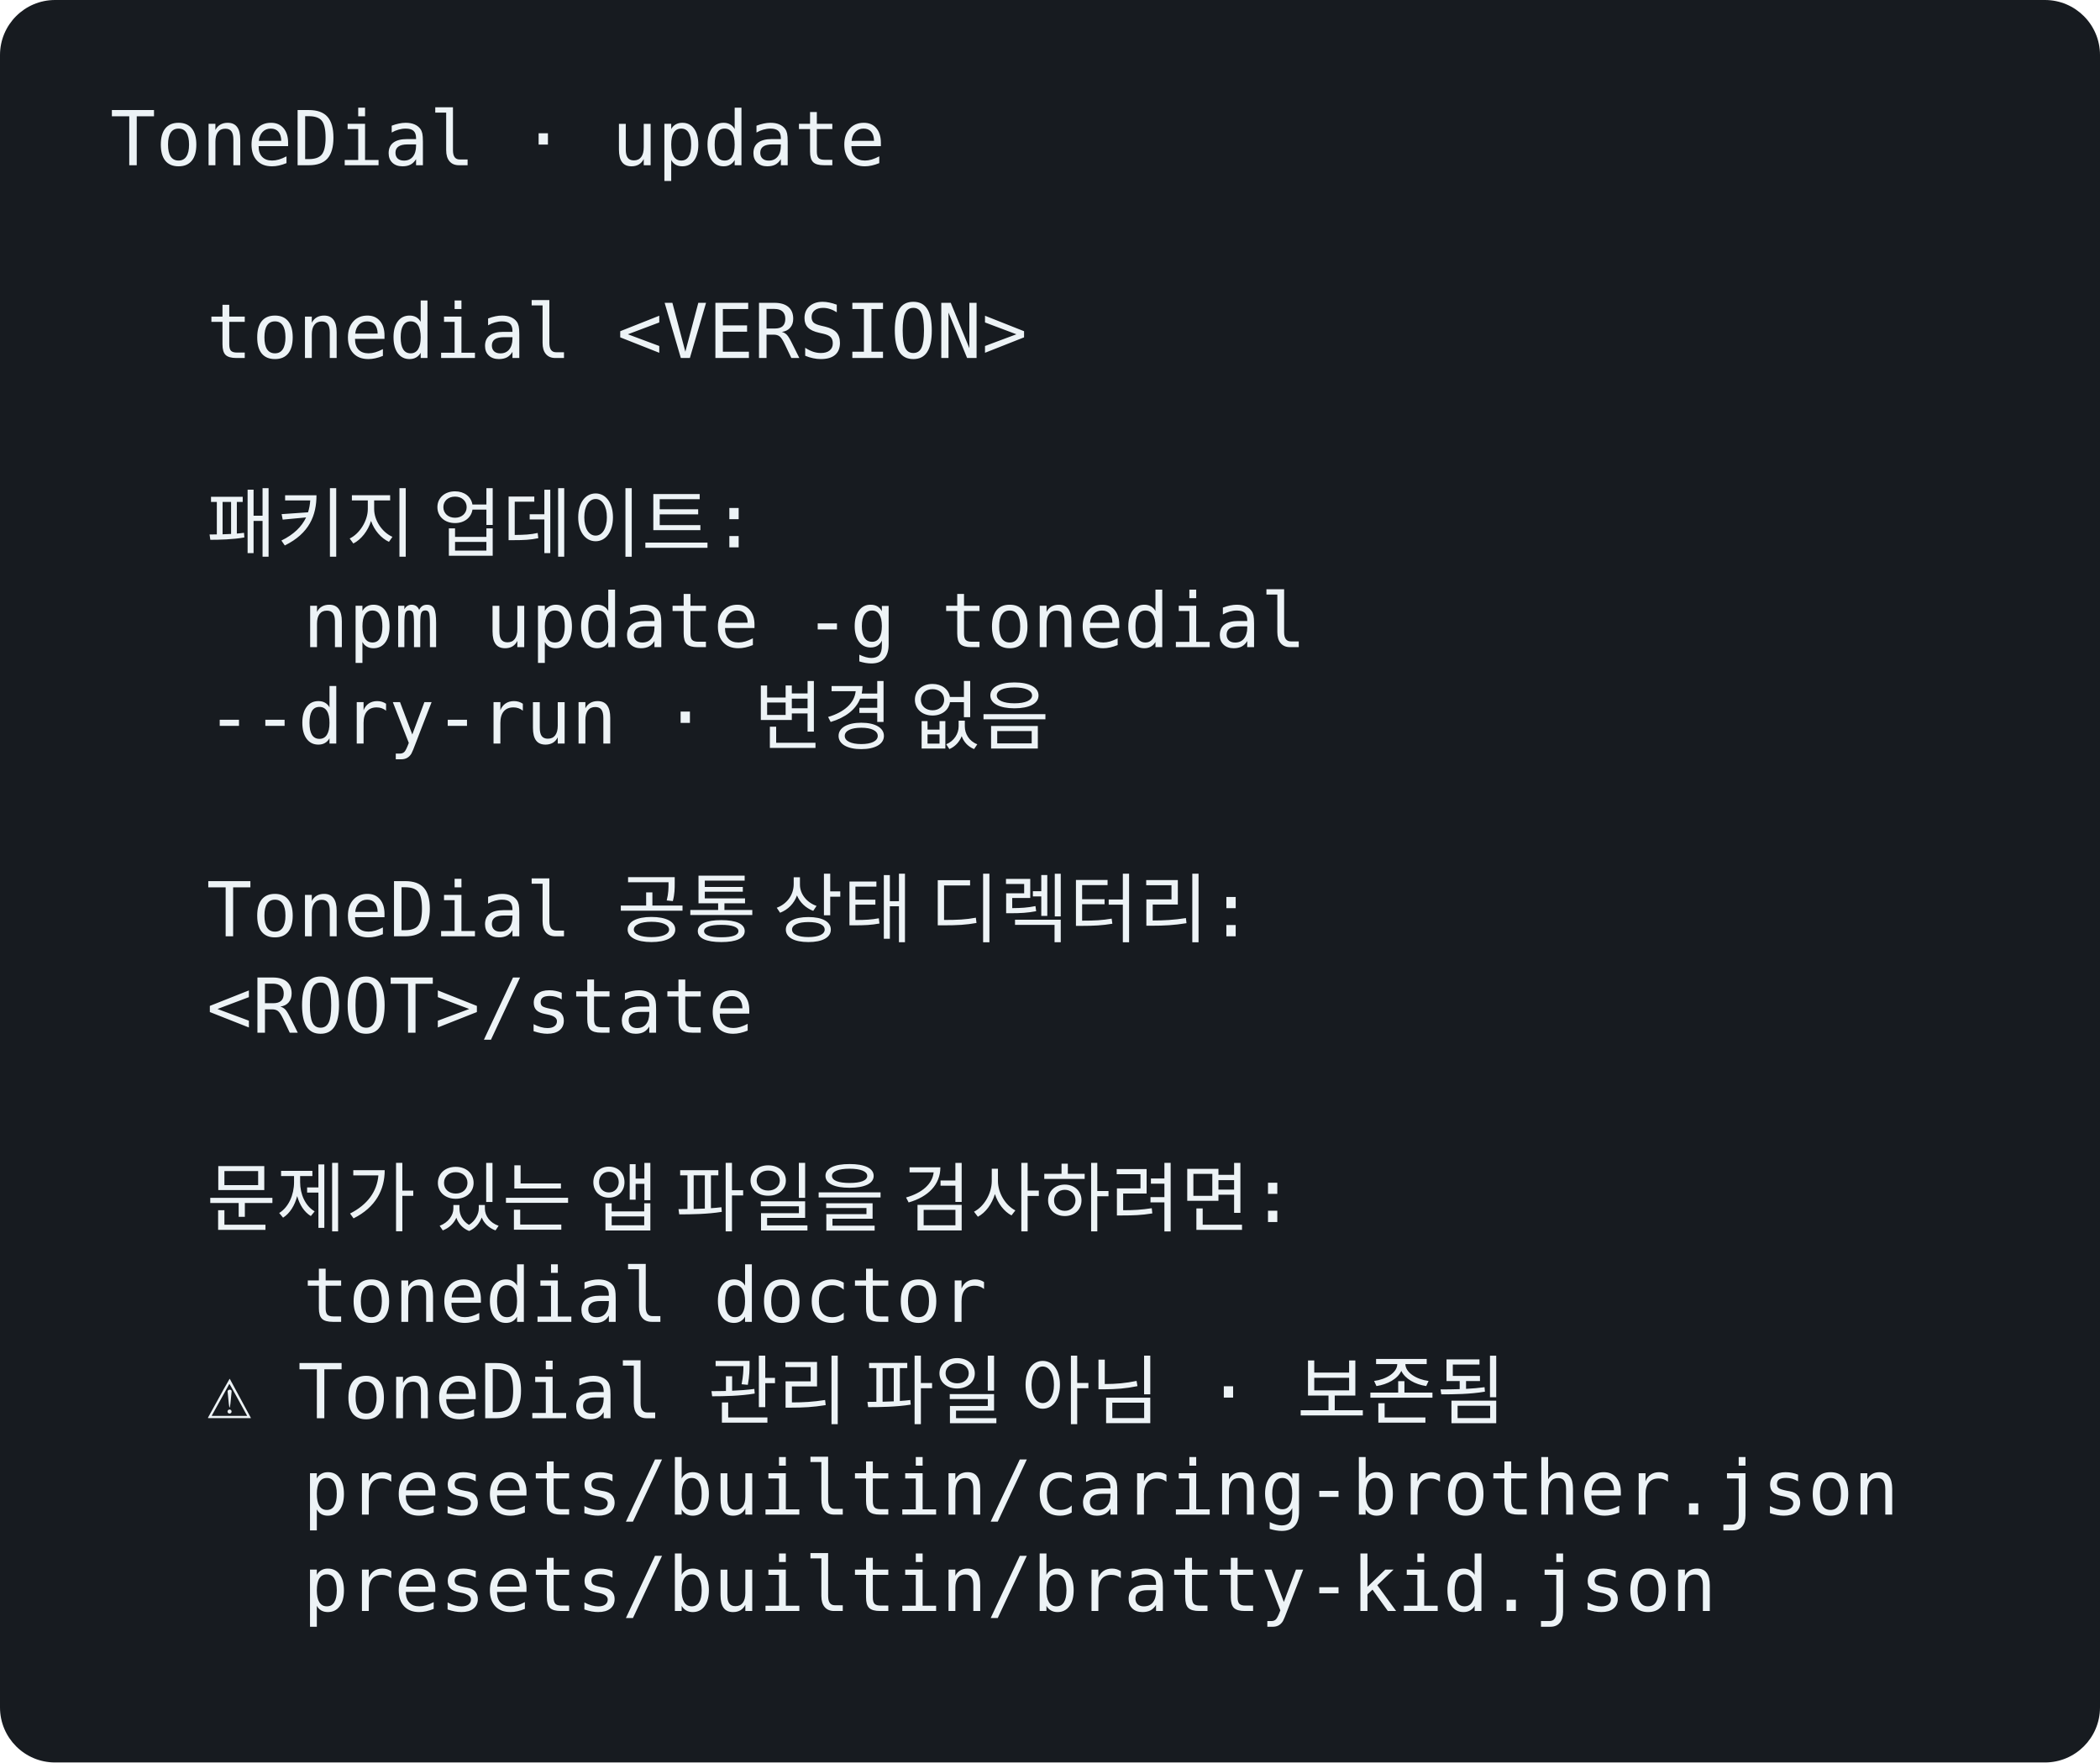
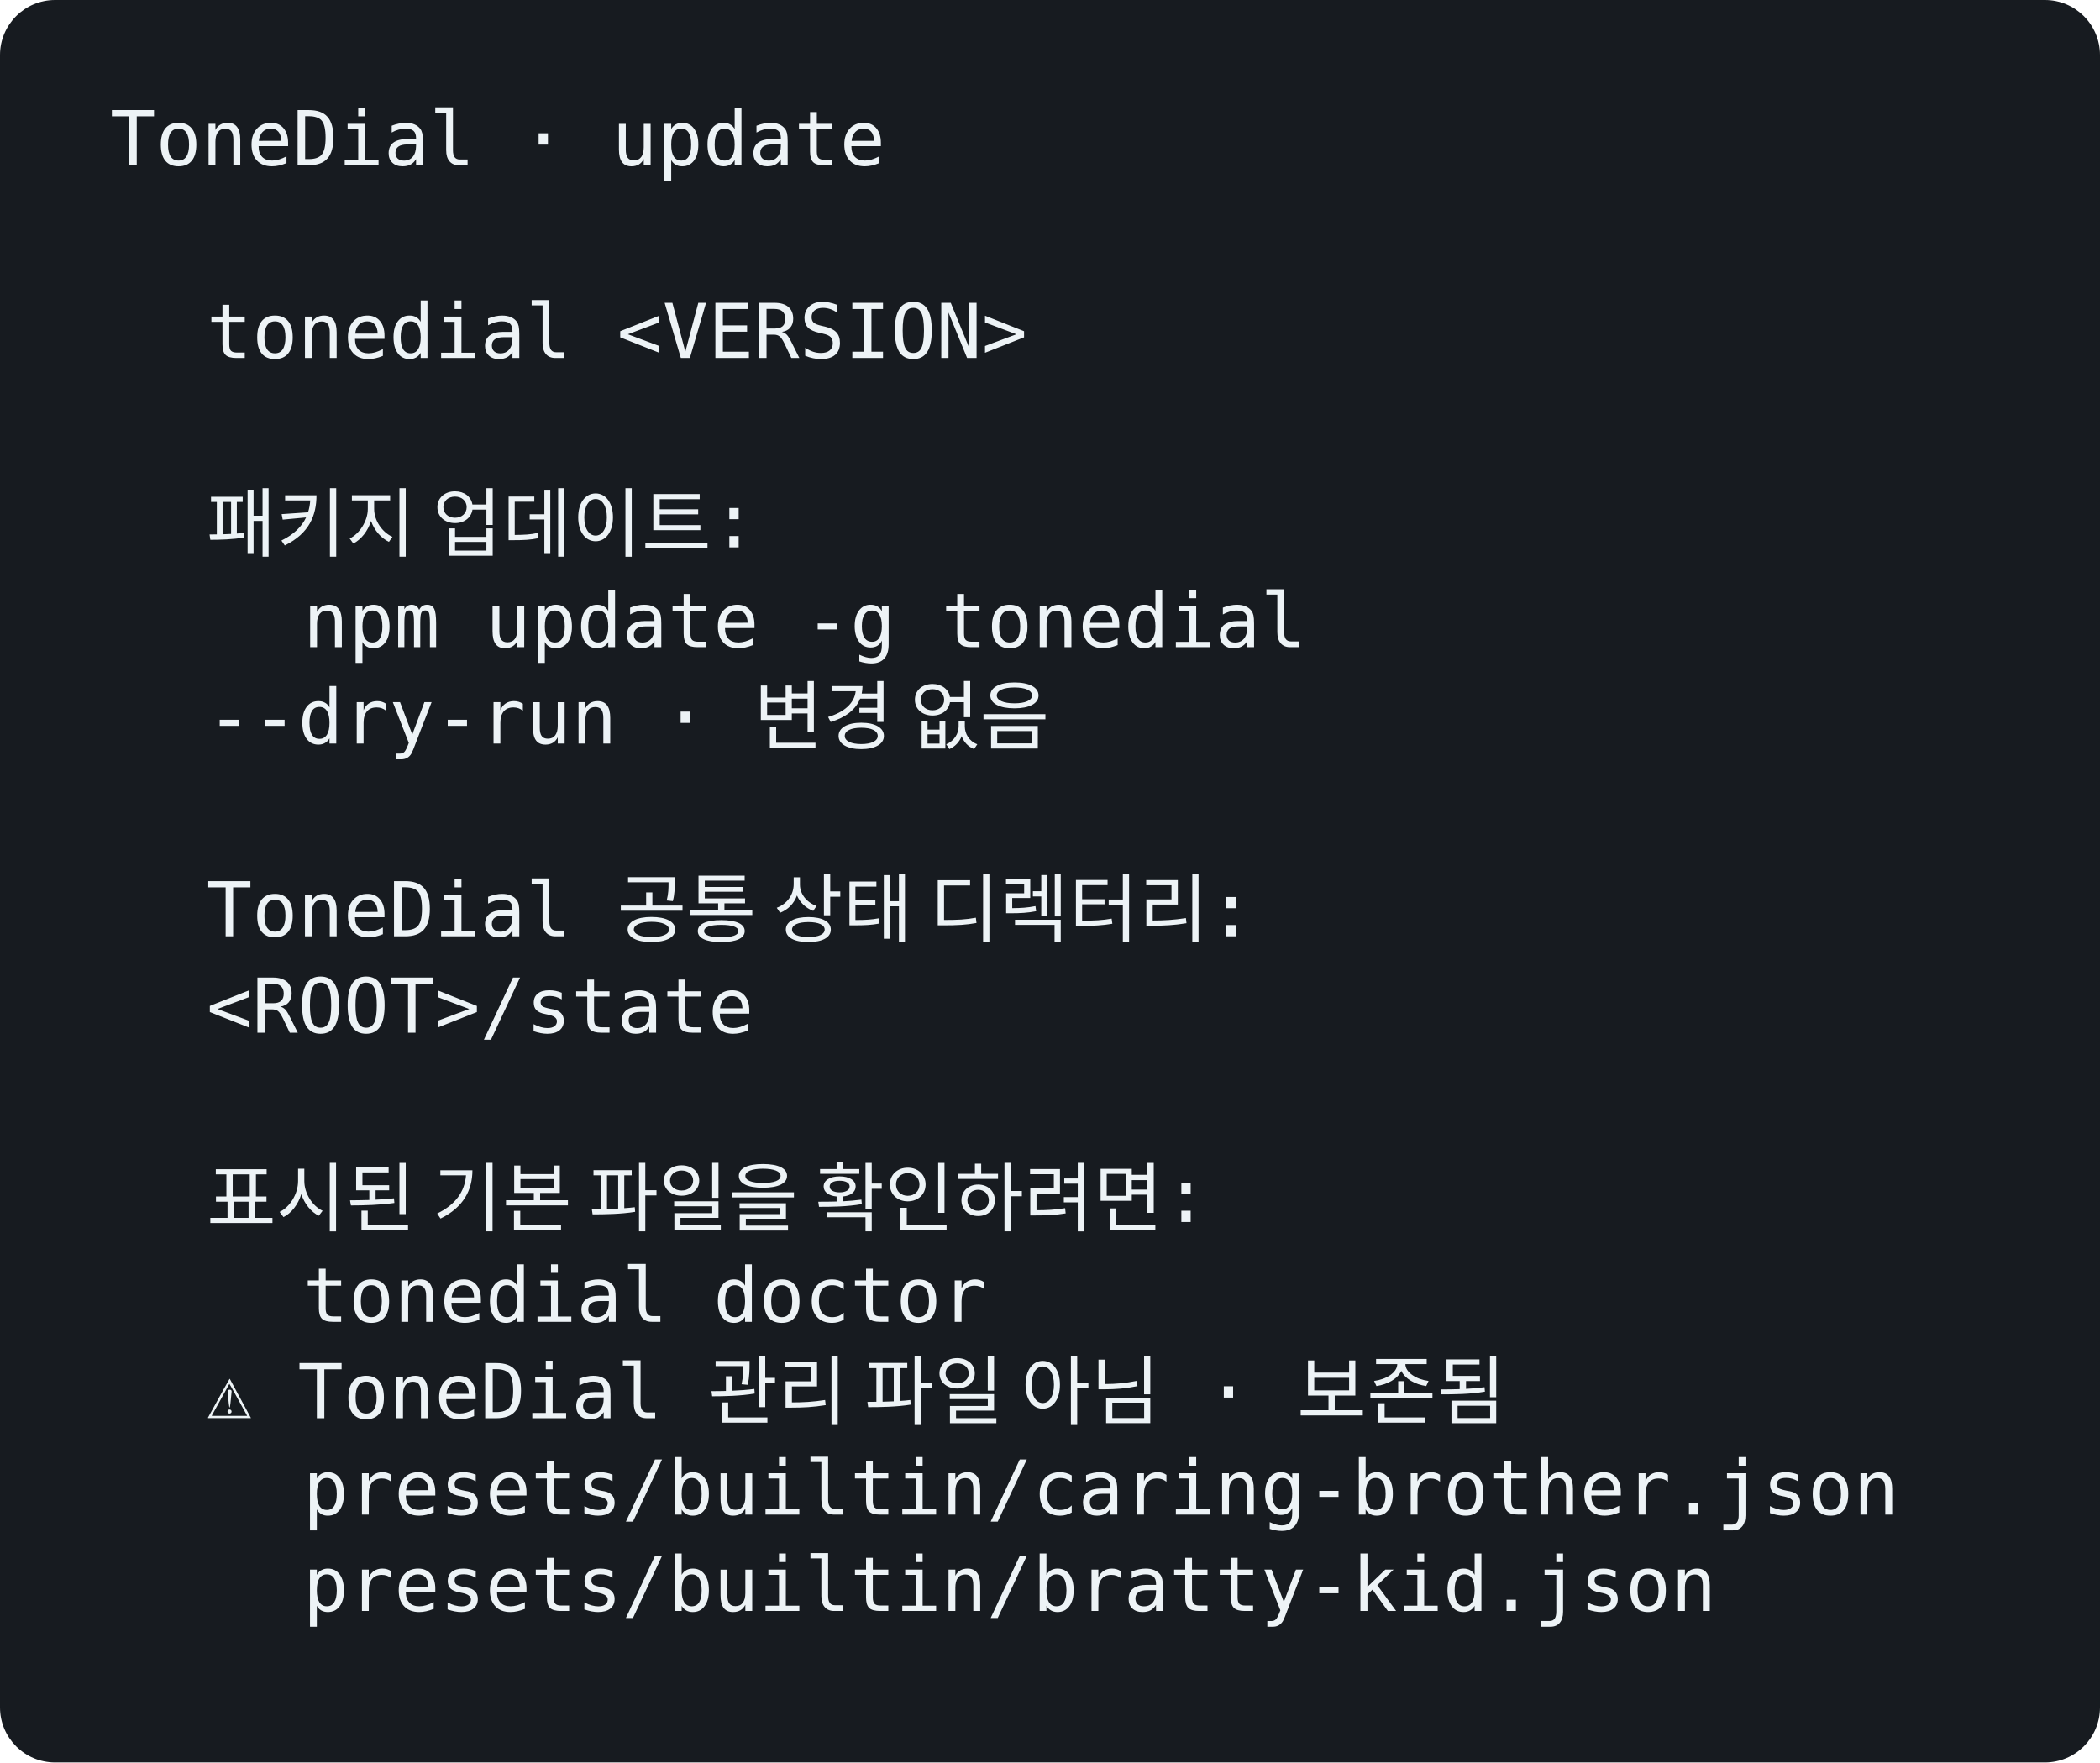
<svg xmlns="http://www.w3.org/2000/svg" width="610" height="512" viewBox="0 0 610 512" role="img" aria-labelledby="title description">
  <rect width="100%" height="100%" rx="16" fill="#171b20" />
  <g font-family="ui-monospace, SFMono-Regular, Menlo, Consolas, monospace, system-ui" font-size="22">
    <text x="32" y="48" fill="#edf3f6" font-weight="400" opacity="1">ToneDial · update</text>
    <text x="60" y="104" fill="#edf3f6" font-weight="400" opacity="1">tonedial &lt;VERSION&gt;</text>
    <text x="60" y="160" fill="#edf3f6" font-weight="400" opacity="1">패키지 업데이트:</text>
    <text x="88" y="188" fill="#edf3f6" font-weight="400" opacity="1">npm update -g tonedial</text>
    <text x="60" y="216" fill="#edf3f6" font-weight="400" opacity="1">--dry-run · 변경 없음</text>
    <text x="60" y="272" fill="#edf3f6" font-weight="400" opacity="1">ToneDial 공통 상태 디렉터리:</text>
    <text x="60" y="300" fill="#edf3f6" font-weight="400" opacity="1">&lt;ROOT&gt;/state</text>
-     <text x="60" y="356" fill="#edf3f6" font-weight="400" opacity="1">문제가 있는 앱 파일을 검사하려면:</text>
+     <text x="60" y="356" fill="#edf3f6" font-weight="400" opacity="1">표시된 기본 파일을 확인하려면:</text>
    <text x="88" y="384" fill="#edf3f6" font-weight="400" opacity="1">tonedial doctor</text>
    <text x="60" y="412" fill="#edf3f6" font-weight="400" opacity="1">⚠ ToneDial 관리 파일 아님 · 보존됨</text>
    <text x="88" y="440" fill="#edf3f6" font-weight="400" opacity="1">presets/builtin/caring-brother.json</text>
    <text x="88" y="468" fill="#edf3f6" font-weight="400" opacity="1">presets/builtin/bratty-kid.json</text>
  </g>
</svg>
